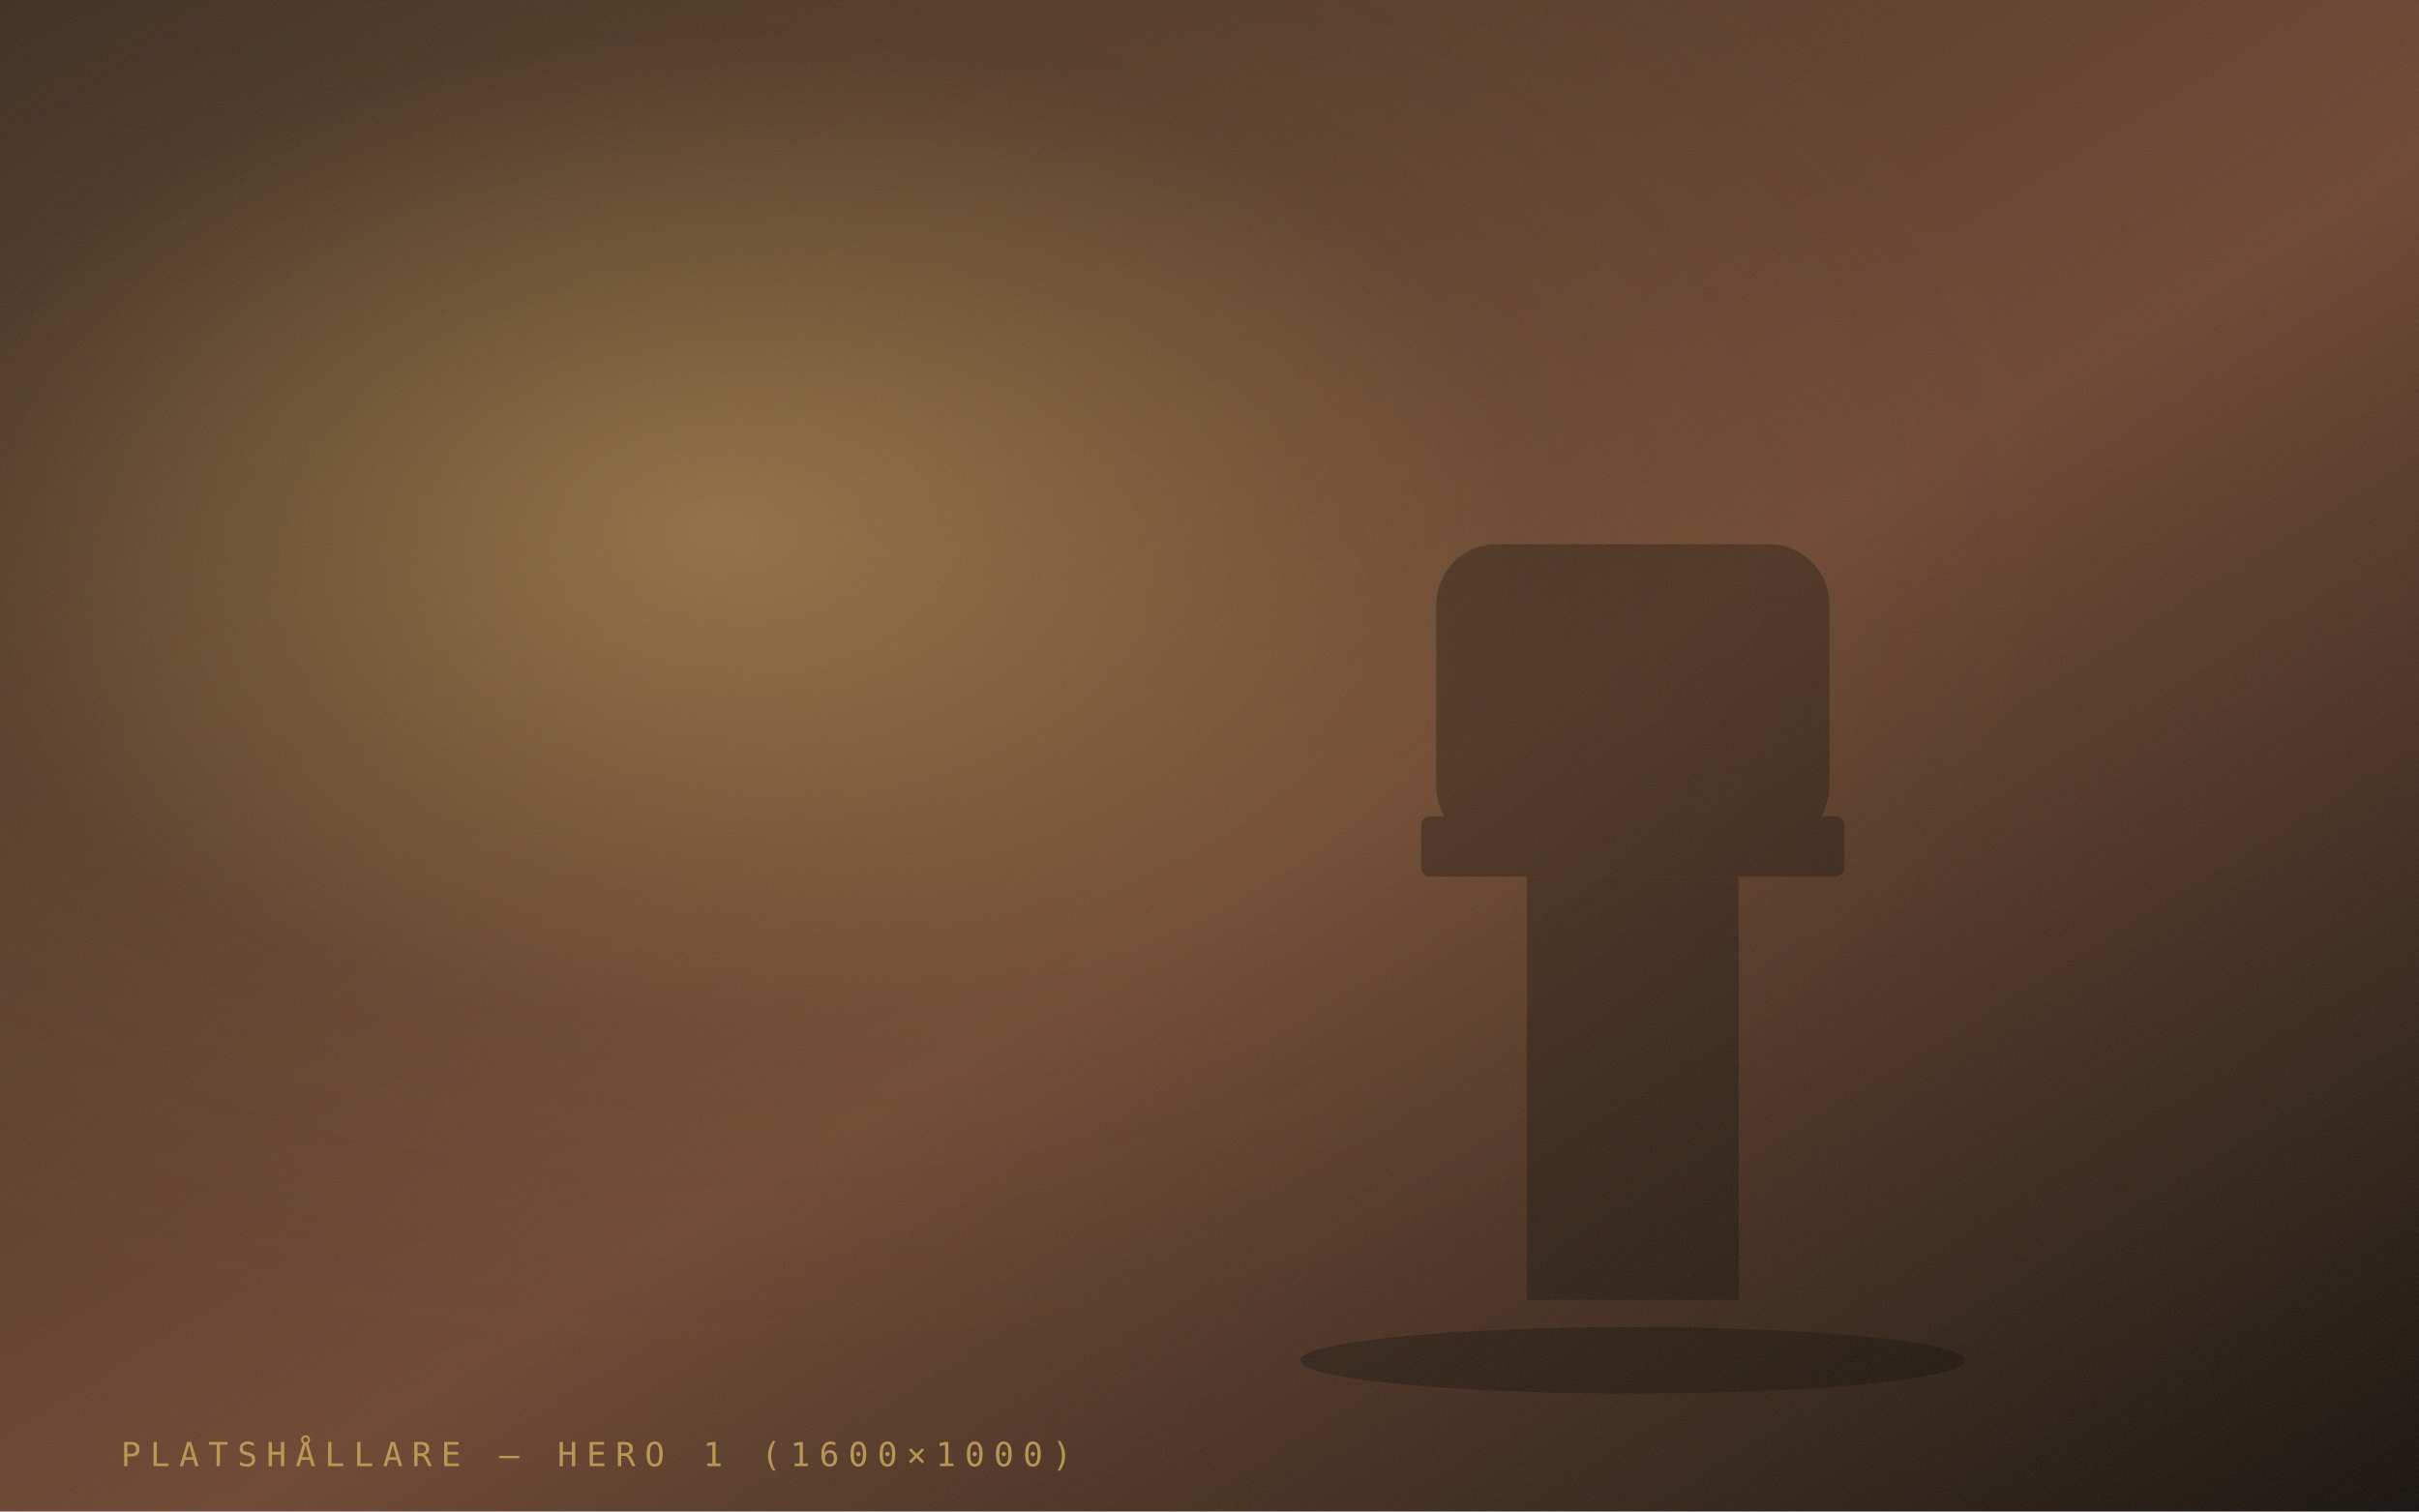
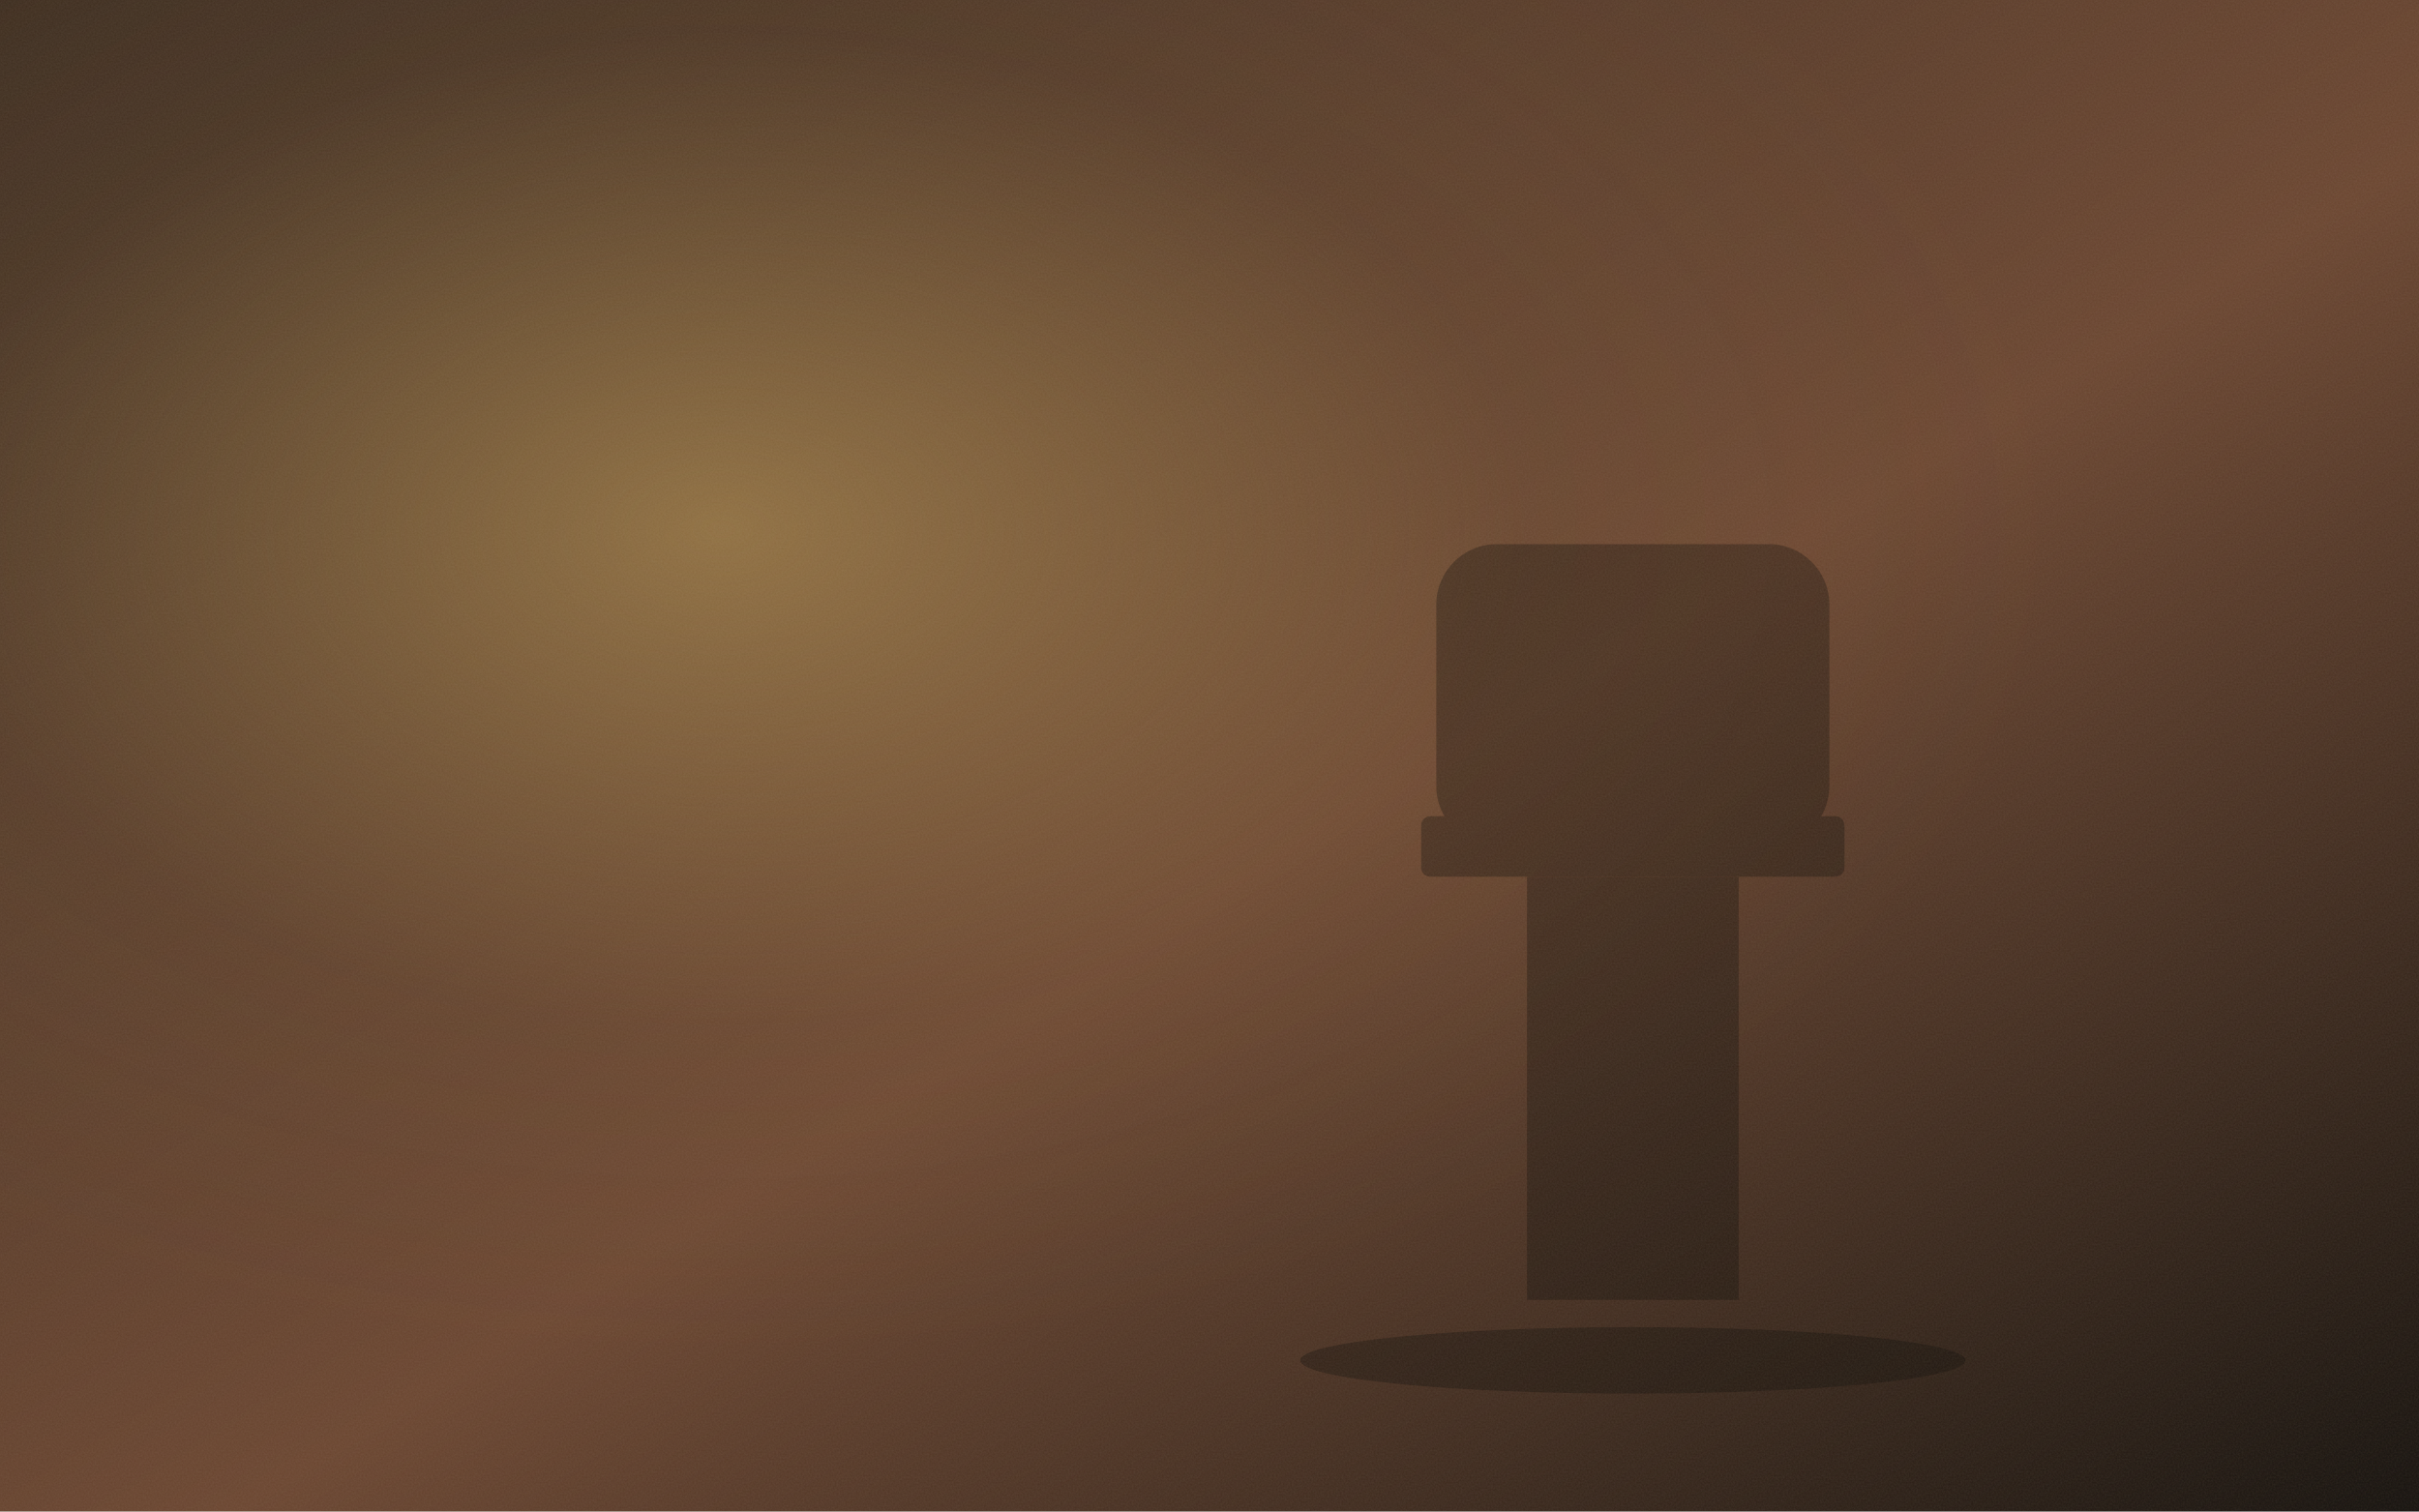
<svg xmlns="http://www.w3.org/2000/svg" viewBox="0 0 1600 1000" width="1600" height="1000" preserveAspectRatio="xMidYMid slice">
  <defs>
    <linearGradient id="bg1" x1="0%" y1="0%" x2="100%" y2="100%">
      <stop offset="0%" stop-color="#3A2A1E" />
      <stop offset="55%" stop-color="#6A4530" />
      <stop offset="100%" stop-color="#15110D" />
    </linearGradient>
    <radialGradient id="glow1" cx="30%" cy="35%" r="55%">
      <stop offset="0%" stop-color="#C8A55C" stop-opacity="0.5" />
      <stop offset="60%" stop-color="#C8A55C" stop-opacity="0.05" />
      <stop offset="100%" stop-color="#C8A55C" stop-opacity="0" />
    </radialGradient>
    <filter id="noise1" x="0%" y="0%" width="100%" height="100%">
      <feTurbulence type="fractalNoise" baseFrequency="0.85" numOctaves="2" seed="3" />
      <feColorMatrix values="0 0 0 0 1  0 0 0 0 0.92  0 0 0 0 0.78  0 0 0 0.13 0" />
      <feComposite in2="SourceGraphic" operator="in" />
    </filter>
  </defs>
  <rect width="1600" height="1000" fill="url(#bg1)" />
  <rect width="1600" height="1000" fill="url(#glow1)" />
  <g opacity="0.32" fill="#0B0805">
    <rect x="940" y="540" width="280" height="40" rx="6" />
    <rect x="1010" y="580" width="140" height="280" />
    <rect x="950" y="360" width="260" height="200" rx="40" />
    <ellipse cx="1080" cy="900" rx="220" ry="22" />
  </g>
  <rect width="1600" height="1000" filter="url(#noise1)" opacity="0.55" />
-   <text x="80" y="970" font-family="'Tenor Sans', monospace" font-size="22" fill="#C8A55C" letter-spacing="6" opacity="0.85">
-     PLATSHÅLLARE — HERO 1 (1600×1000)
-   </text>
</svg>
